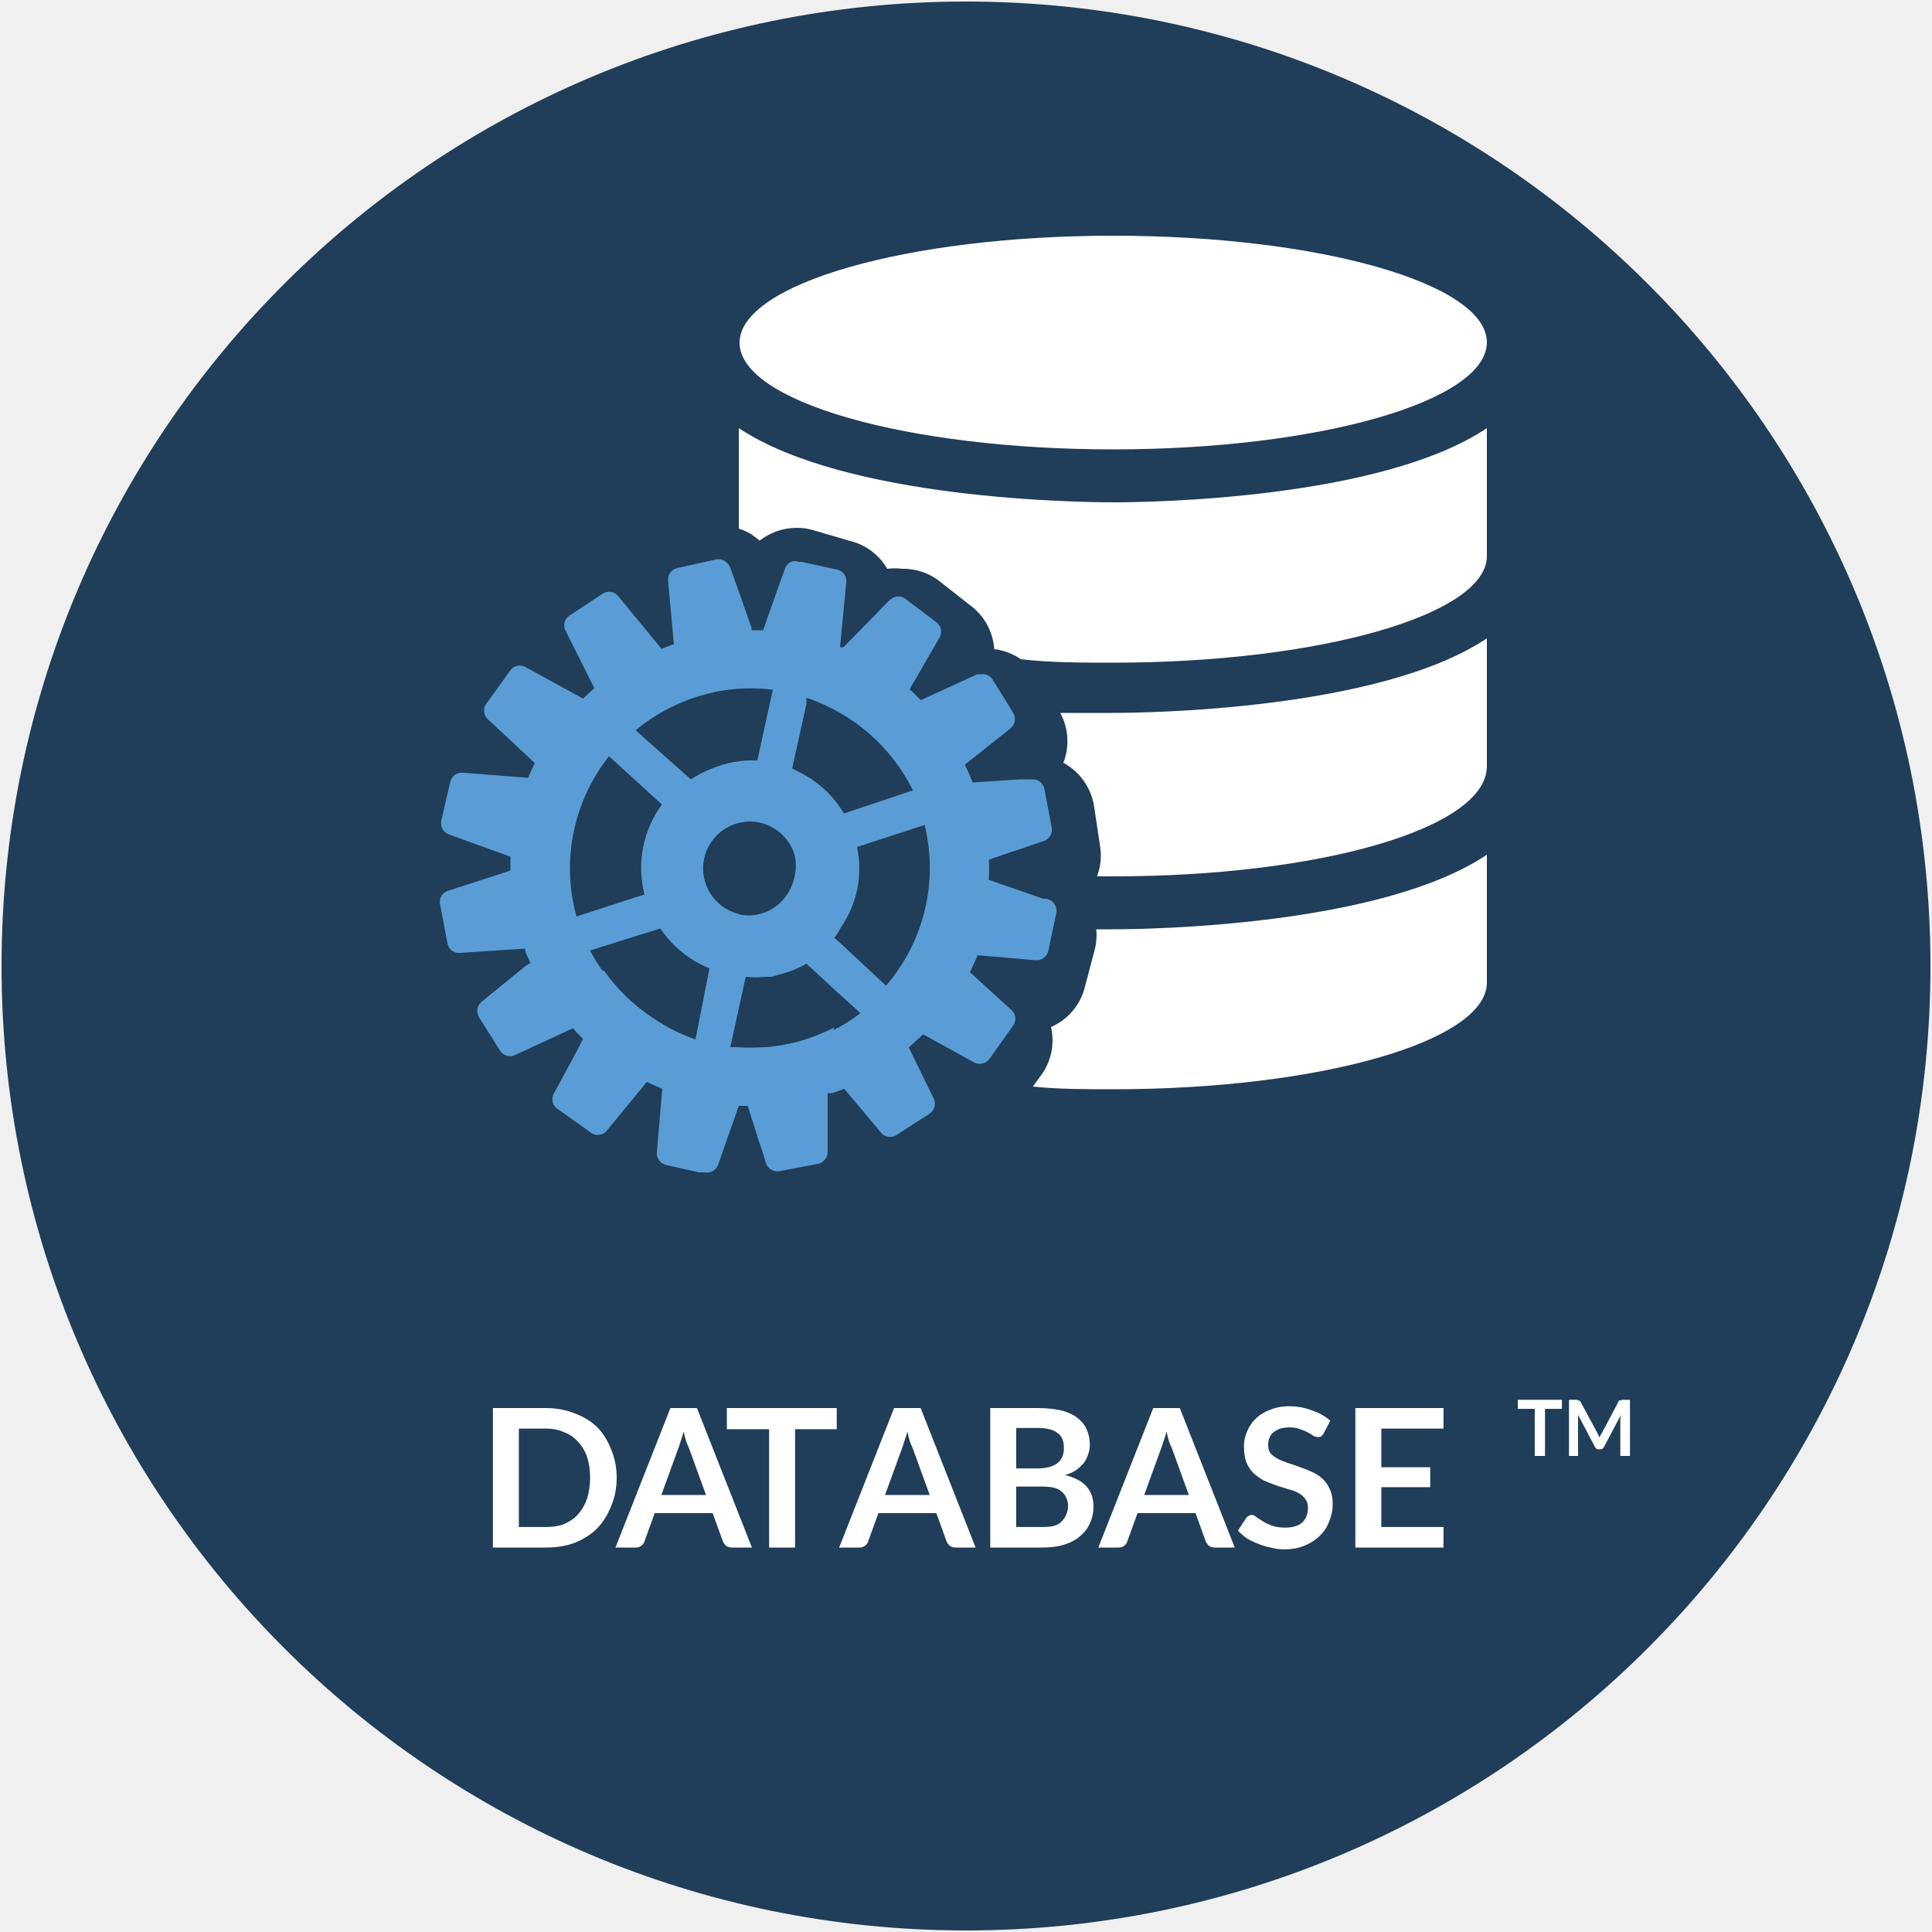
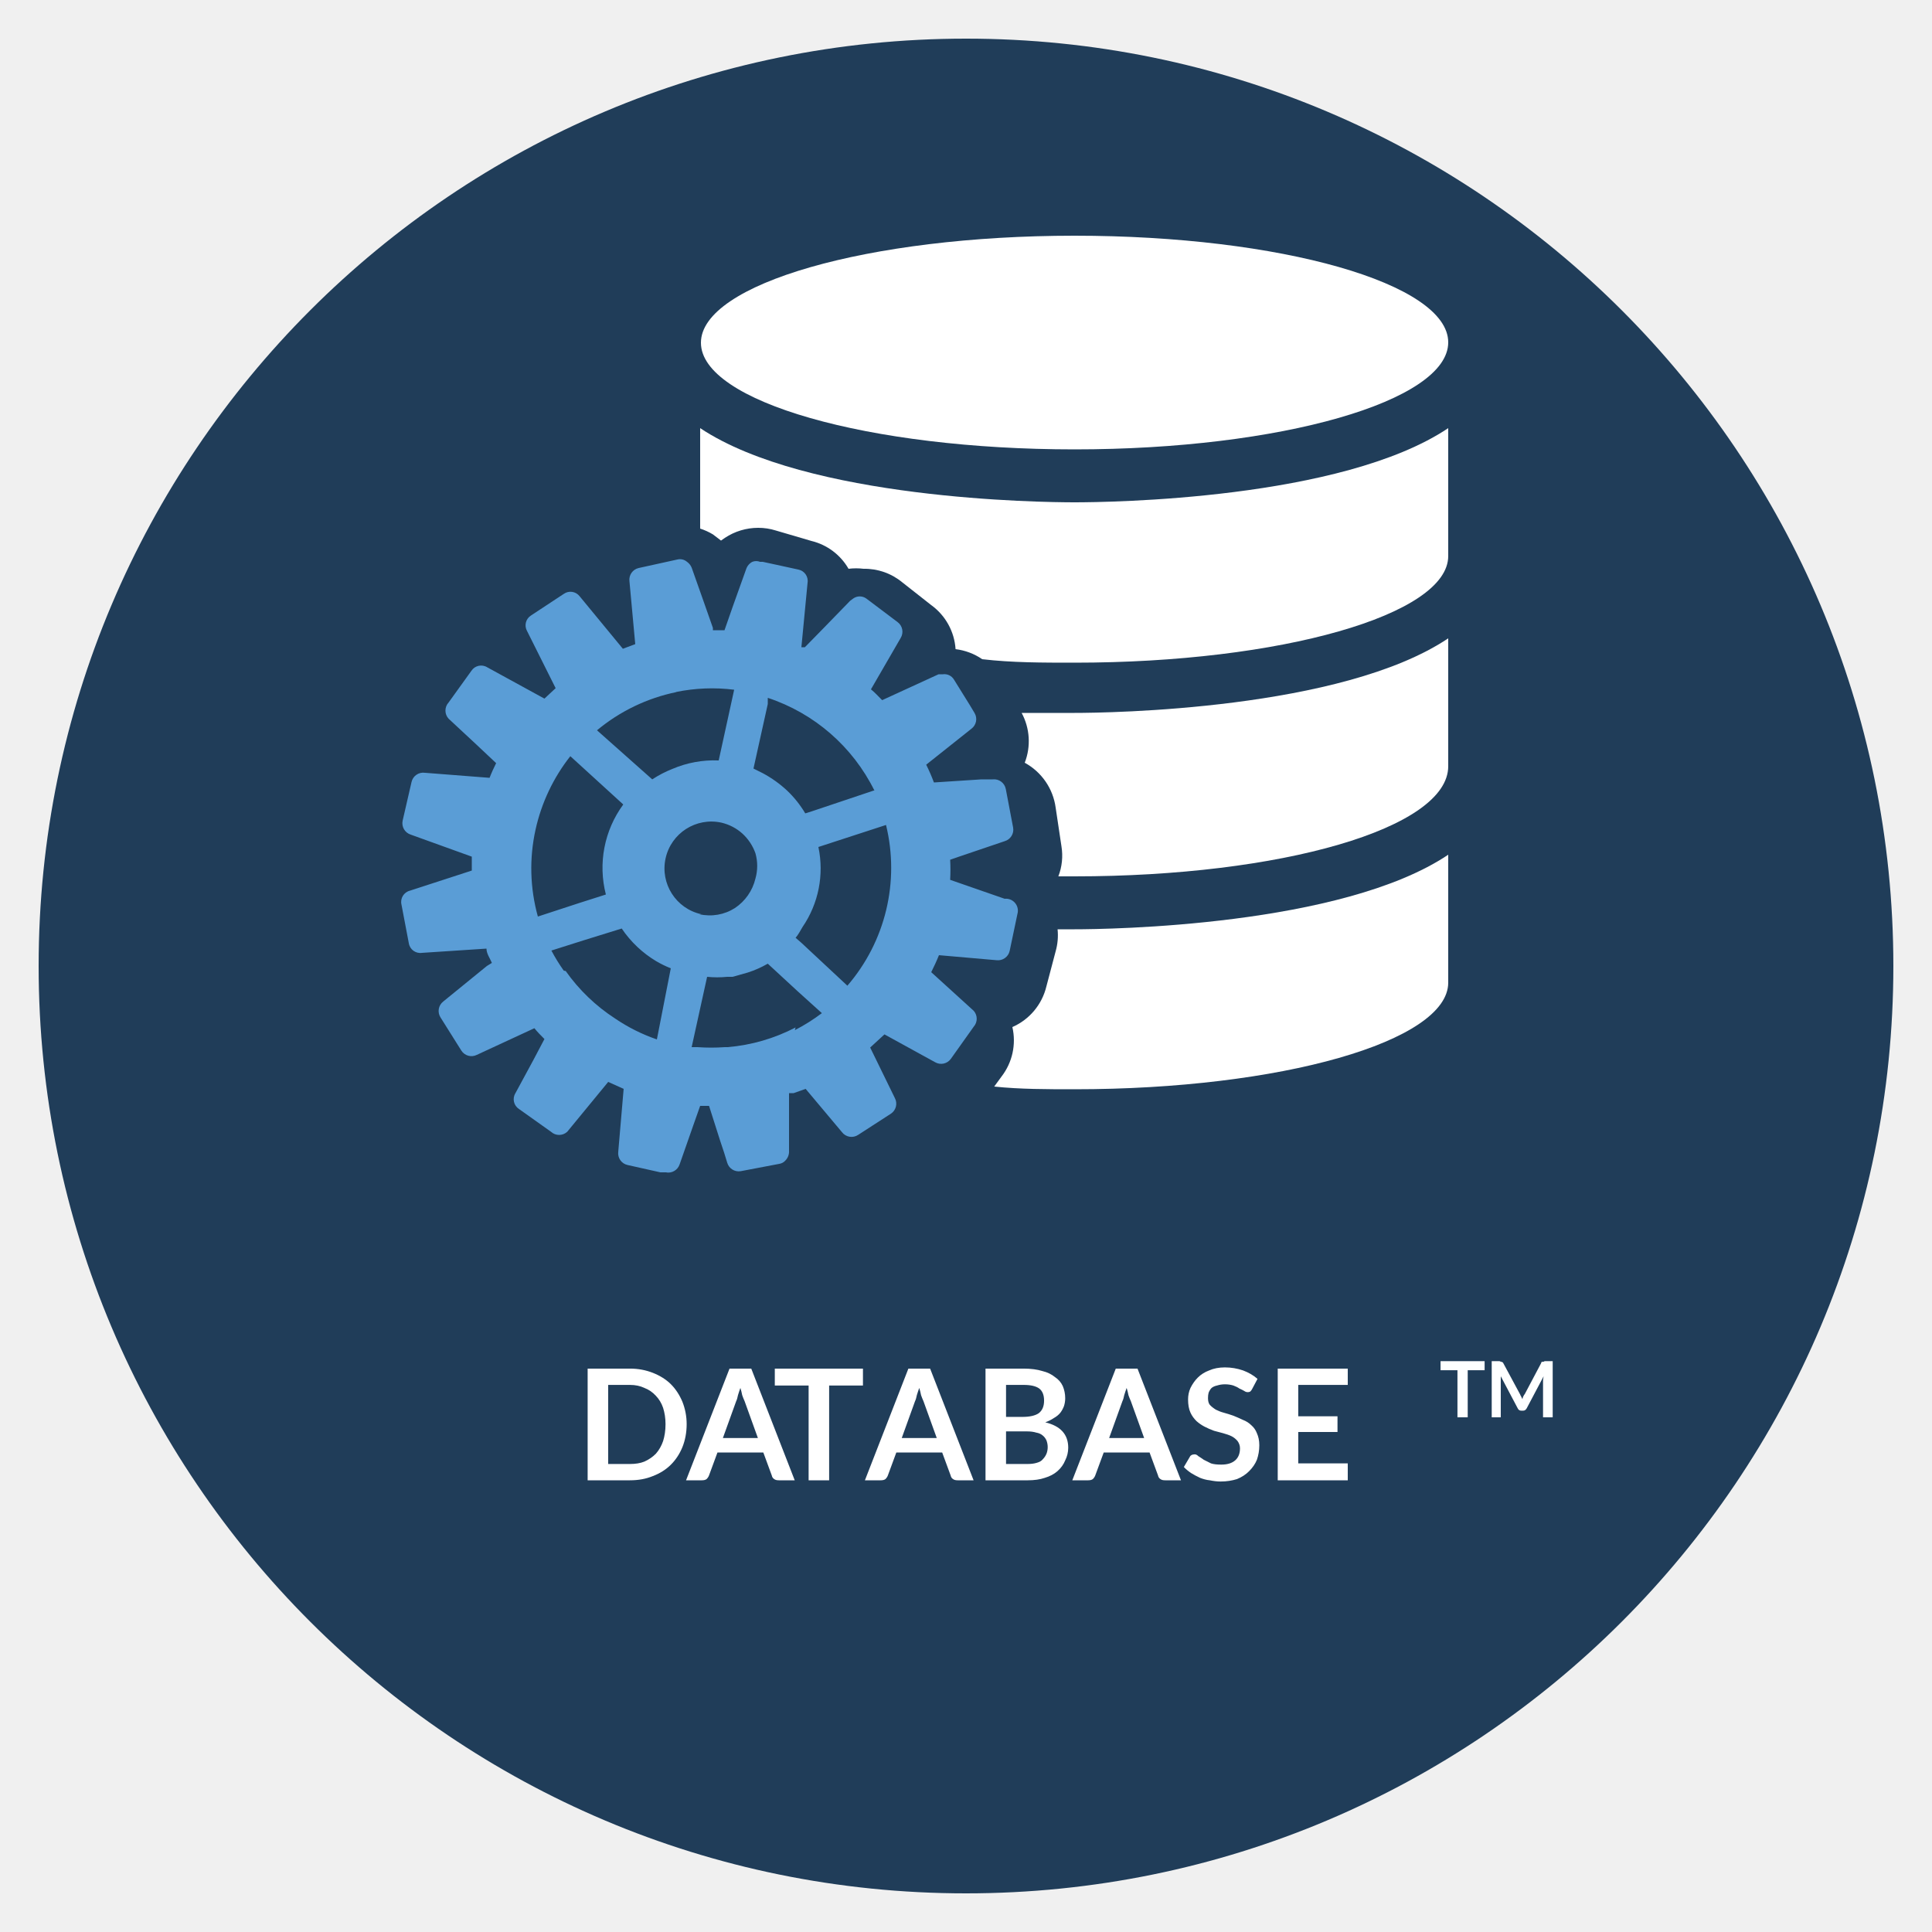
<svg xmlns="http://www.w3.org/2000/svg" id="Calque_1" data-name="Calque 1" viewBox="0 0 50 50">
  <defs>
-     <style>.cls-1{fill:#203d59;}.cls-2,.cls-6{font-size:2px;}.cls-2{fill:#feffff;}.cls-2,.cls-3,.cls-6{font-family:Lato-Bold, Lato;font-weight:700;}.cls-3{font-size:5px;}.cls-3,.cls-6,.cls-8{fill:#fff;}.cls-4{letter-spacing:-0.03em;}.cls-5{letter-spacing:-0.07em;}.cls-7{fill:#5a9dd6;}</style>
+     <style>.cls-1{fill:#203d59;}.cls-2{font-size:2px;fill:#feffff;}.cls-2,.cls-3{font-family:Lato-Bold, Lato;font-weight:700;}.cls-3{font-size:4px;}.cls-3,.cls-7{fill:#fff;}.cls-4{letter-spacing:-0.03em;}.cls-5{letter-spacing:-0.07em;}.cls-6{fill:#5a9dd6;}</style>
  </defs>
-   <circle class="cls-1" cx="25" cy="25" r="24.96" />
-   <text class="cls-2" transform="translate(39.25 37.68)">TM</text>
-   <text class="cls-3" transform="translate(12.35 40.05)">
+   <circle class="cls-1" cx="25" cy="25" r="24" />
+   <text class="cls-2" transform="translate(37.25 36.68)">TM</text>
+   <text class="cls-3" transform="translate(14.88 38.31)">
    <tspan class="cls-4">D</tspan>
-     <tspan class="cls-5" x="3.61" y="0">AT</tspan>
-     <tspan x="9.4" y="0">ABASE</tspan>
+     <tspan class="cls-5" x="2.89" y="0">AT</tspan>
+     <tspan x="7.52" y="0">ABASE</tspan>
  </text>
-   <text class="cls-6" transform="translate(43.81 38.61)">
-     <tspan xml:space="preserve">       </tspan>
-   </text>
-   <path class="cls-7" d="M27,23.26l-1.41-.49a.11.11,0,0,0,0,0,4.66,4.66,0,0,0,0-.52l.23-.08L27,21.77a.31.31,0,0,0,.22-.35l-.19-1a.31.31,0,0,0-.34-.25l-.29,0-1.23.08a4.82,4.82,0,0,0-.2-.46l1.17-.93a.31.31,0,0,0,.08-.41l-.12-.2-.41-.66a.29.29,0,0,0-.29-.14l-.11,0-1.46.67c-.1-.1-.19-.2-.29-.28l.77-1.33a.31.31,0,0,0-.08-.41l-.81-.61a.29.29,0,0,0-.34,0l-.08.06-.69.71-.48.49h0l-.09,0,.16-1.67a.3.3,0,0,0-.24-.34l-.55-.12-.37-.08h-.07a.27.27,0,0,0-.2,0,.33.33,0,0,0-.16.19l-.34.95-.22.63h-.3v-.06l-.26-.74v0l-.29-.82a.34.34,0,0,0-.12-.15.28.28,0,0,0-.25-.06l-1,.22a.31.31,0,0,0-.24.34l.15,1.63-.32.12,0,0L16,15.43a.3.3,0,0,0-.41-.06l-.85.56a.3.3,0,0,0-.1.4l.74,1.48-.29.27h0l-1.48-.81a.3.3,0,0,0-.41.09l-.59.82a.31.31,0,0,0,0,.42l.72.67.51.48h0c-.06.12-.12.25-.17.38h0L12,20a.31.31,0,0,0-.35.24l-.23,1a.31.31,0,0,0,.21.36l1.58.57h0c0,.12,0,.24,0,.36h0l-1.6.52a.3.3,0,0,0-.22.36l.19,1a.3.3,0,0,0,.34.25l1.67-.11c0,.13.09.25.14.37L13.6,25l-1.13.92a.31.31,0,0,0-.07.41l.54.86a.31.31,0,0,0,.4.11l1.49-.69c.08.1.17.19.26.28l-.29.55-.46.85a.3.3,0,0,0,.09.41l.83.59a.31.31,0,0,0,.42,0L16.74,28l.4.18L17,29.81a.31.31,0,0,0,.24.34l.85.19.14,0a.31.31,0,0,0,.36-.21l.35-1,.18-.51h.23l.29.91.1.3.08.26a.31.31,0,0,0,.35.22l1-.19a.26.26,0,0,0,.15-.08.33.33,0,0,0,.1-.26l0-.64,0-.56,0-.29.12,0,.31-.11,0,0,.94,1.12a.31.31,0,0,0,.42.07l.85-.55a.31.31,0,0,0,.1-.4l-.64-1.31.37-.34,1.31.72a.31.31,0,0,0,.41-.09l.59-.83a.31.31,0,0,0,0-.41l-1.1-1c.07-.14.14-.29.2-.44l1.49.13a.31.31,0,0,0,.34-.24l.21-1A.31.31,0,0,0,27,23.26Zm-3.07-1.91a4.67,4.67,0,0,1-1,4.16L21.74,24.4l-.15-.13c.07-.08.12-.18.18-.28a2.68,2.68,0,0,0,.41-2.07Zm-.32-.89L22,21l-.16.05a2.75,2.75,0,0,0-.47-.59,3,3,0,0,0-.63-.45l-.24-.12.37-1.67,0-.16A4.74,4.74,0,0,1,23.63,20.46Zm-4.46,3.2a1.21,1.21,0,0,1,.52-2.37,1.23,1.23,0,0,1,.54.28,1.26,1.26,0,0,1,.34.51,1.2,1.2,0,0,1,0,.66,1.27,1.27,0,0,1-.53.76,1.21,1.21,0,0,1-.92.16Zm-.66-5.75A4.62,4.62,0,0,1,20,17.85l-.4,1.83a2.76,2.76,0,0,0-1.2.22,2.86,2.86,0,0,0-.52.27L16.45,18.9A4.69,4.69,0,0,1,18.51,17.91Zm-3.57,5.81a4.64,4.64,0,0,1-.06-2.25,4.71,4.71,0,0,1,.9-1.9l1.37,1.25a2.77,2.77,0,0,0-.45,2.33l-.69.22Zm.67,1.4a4.57,4.57,0,0,1-.32-.52l.82-.26,1-.31a2.83,2.83,0,0,0,.9.85,2.88,2.88,0,0,0,.37.18L18,26.9a4.55,4.55,0,0,1-1.08-.54,4.68,4.68,0,0,1-1.28-1.23Zm6,1.47a4.64,4.64,0,0,1-1.76.51h-.07a5,5,0,0,1-.71,0H18.9l.4-1.82a2.57,2.57,0,0,0,.52,0l.14,0,.39-.11a2.68,2.68,0,0,0,.52-.23l.78.72.62.56a4.78,4.78,0,0,1-.7.44Z" />
-   <path class="cls-8" d="M28.81,11.63c-5.34,0-9.67-1.24-9.67-2.76S23.47,6.1,28.81,6.1s9.67,1.24,9.67,2.76S34.15,11.63,28.81,11.63Z" />
-   <path class="cls-8" d="M38.48,11.08v3.31c0,1.52-4.33,2.76-9.67,2.76-.83,0-1.62,0-2.39-.09a1.55,1.55,0,0,0-.69-.26,1.53,1.53,0,0,0-.63-1.14l-.75-.59a1.53,1.53,0,0,0-1-.35,1.61,1.61,0,0,0-.39,0A1.52,1.52,0,0,0,22,14l-.92-.27a1.5,1.5,0,0,0-.46-.07,1.56,1.56,0,0,0-.86.26l-.1.07-.21-.16a1.59,1.59,0,0,0-.33-.15v-2.6C21.9,12.93,27.94,13,28.81,13S35.72,12.93,38.48,11.08Z" />
-   <path class="cls-8" d="M28.81,22.68h-.42a1.49,1.49,0,0,0,.08-.78l-.15-1a1.56,1.56,0,0,0-.8-1.16,1.54,1.54,0,0,0-.08-1.29c.67,0,1.16,0,1.37,0,.87,0,6.91-.08,9.67-1.93v3.31C38.48,21.44,34.15,22.68,28.81,22.68Z" />
-   <path class="cls-8" d="M27.2,26.58a1.54,1.54,0,0,0,.88-1.05l.24-.91a1.51,1.51,0,0,0,.05-.57h.44c.87,0,6.91-.08,9.67-1.93v3.31c0,1.52-4.33,2.76-9.67,2.76-.72,0-1.41,0-2.08-.07l.19-.26A1.53,1.53,0,0,0,27.2,26.58Z" />
+   <path class="cls-6" d="M26,23.26l-1.41-.49a.11.11,0,0,0,0,0,4.66,4.66,0,0,0,0-.52l.23-.08L26,21.77a.31.31,0,0,0,.22-.35l-.19-1a.31.31,0,0,0-.34-.25l-.29,0-1.23.08a4.82,4.82,0,0,0-.2-.46l1.17-.93a.31.31,0,0,0,.08-.41l-.12-.2-.41-.66a.29.29,0,0,0-.29-.14l-.11,0-1.46.67c-.1-.1-.19-.2-.29-.28l.77-1.33a.31.31,0,0,0-.08-.41l-.81-.61a.29.29,0,0,0-.34,0l-.08.06-.69.71-.48.49h0l-.09,0,.16-1.67a.3.3,0,0,0-.24-.34l-.55-.12-.37-.08h-.07a.27.27,0,0,0-.2,0,.33.33,0,0,0-.16.19l-.34.95-.22.63h-.3v-.06l-.26-.74v0l-.29-.82a.34.34,0,0,0-.12-.15.28.28,0,0,0-.25-.06l-1,.22a.31.31,0,0,0-.24.34l.15,1.63-.32.12,0,0L15,15.43a.3.3,0,0,0-.41-.06l-.85.56a.3.3,0,0,0-.1.4l.74,1.48-.29.27h0l-1.48-.81a.3.3,0,0,0-.41.09l-.59.82a.31.31,0,0,0,0,.42l.72.67.51.48h0c-.06.12-.12.25-.17.38h0L11,20a.31.31,0,0,0-.35.24l-.23,1a.31.31,0,0,0,.21.36l1.58.57h0c0,.12,0,.24,0,.36h0l-1.6.52a.3.3,0,0,0-.22.36l.19,1a.3.3,0,0,0,.34.25l1.67-.11c0,.13.09.25.14.37L12.6,25l-1.13.92a.31.31,0,0,0-.07.41l.54.86a.31.31,0,0,0,.4.11l1.49-.69c.08.1.17.19.26.28l-.29.55-.46.85a.3.3,0,0,0,.09.41l.83.59a.31.31,0,0,0,.42,0L15.74,28l.4.18L16,29.81a.31.31,0,0,0,.24.34l.85.19.14,0a.31.31,0,0,0,.36-.21l.35-1,.18-.51h.23l.29.91.1.3.08.26a.31.31,0,0,0,.35.22l1-.19a.26.26,0,0,0,.15-.08.33.33,0,0,0,.1-.26l0-.64,0-.56,0-.29.12,0,.31-.11,0,0,.94,1.12a.31.31,0,0,0,.42.07l.85-.55a.31.31,0,0,0,.1-.4l-.64-1.31.37-.34,1.31.72a.31.31,0,0,0,.41-.09l.59-.83a.31.31,0,0,0,0-.41l-1.1-1c.07-.14.14-.29.2-.44l1.49.13a.31.31,0,0,0,.34-.24l.21-1A.31.31,0,0,0,26,23.26Zm-3.07-1.91a4.67,4.67,0,0,1-1,4.16L20.74,24.4l-.15-.13c.07-.08.12-.18.18-.28a2.68,2.68,0,0,0,.41-2.07Zm-.32-.89L21,21l-.16.05a2.75,2.75,0,0,0-.47-.59,3,3,0,0,0-.63-.45l-.24-.12.37-1.67,0-.16A4.74,4.74,0,0,1,22.63,20.46Zm-4.46,3.2a1.21,1.21,0,0,1,.52-2.37,1.23,1.23,0,0,1,.54.28,1.26,1.26,0,0,1,.34.51,1.2,1.2,0,0,1,0,.66,1.27,1.27,0,0,1-.53.76,1.21,1.21,0,0,1-.92.16Zm-.66-5.75A4.62,4.62,0,0,1,19,17.85l-.4,1.83a2.76,2.76,0,0,0-1.2.22,2.86,2.86,0,0,0-.52.27L15.45,18.9A4.69,4.69,0,0,1,17.51,17.91Zm-3.57,5.81a4.64,4.64,0,0,1-.06-2.25,4.71,4.71,0,0,1,.9-1.9l1.37,1.25a2.77,2.77,0,0,0-.45,2.33l-.69.22Zm.67,1.4a4.57,4.57,0,0,1-.32-.52l.82-.26,1-.31a2.83,2.83,0,0,0,.9.85,2.88,2.88,0,0,0,.37.18L17,26.9a4.55,4.55,0,0,1-1.08-.54,4.68,4.68,0,0,1-1.28-1.23Zm6,1.47a4.64,4.64,0,0,1-1.76.51h-.07a5,5,0,0,1-.71,0H17.9l.4-1.82a2.57,2.57,0,0,0,.52,0l.14,0,.39-.11a2.68,2.68,0,0,0,.52-.23l.78.72.62.56a4.78,4.78,0,0,1-.7.44Z" />
+   <path class="cls-7" d="M27.81,11.63c-5.34,0-9.67-1.24-9.67-2.76S22.47,6.1,27.81,6.1s9.67,1.24,9.67,2.76S33.15,11.63,27.81,11.63Z" />
+   <path class="cls-7" d="M37.48,11.08v3.31c0,1.52-4.33,2.76-9.67,2.76-.83,0-1.62,0-2.39-.09a1.55,1.55,0,0,0-.69-.26,1.53,1.53,0,0,0-.63-1.14l-.75-.59a1.53,1.53,0,0,0-1-.35,1.61,1.61,0,0,0-.39,0A1.52,1.52,0,0,0,21,14l-.92-.27a1.5,1.5,0,0,0-.46-.07,1.56,1.56,0,0,0-.86.26l-.1.07-.21-.16a1.59,1.59,0,0,0-.33-.15v-2.6C20.9,12.93,26.94,13,27.81,13S34.72,12.93,37.48,11.08Z" />
+   <path class="cls-7" d="M27.81,22.68h-.42a1.49,1.49,0,0,0,.08-.78l-.15-1a1.56,1.56,0,0,0-.8-1.16,1.54,1.54,0,0,0-.08-1.29c.67,0,1.16,0,1.37,0,.87,0,6.91-.08,9.67-1.93v3.31C37.48,21.44,33.15,22.68,27.81,22.68Z" />
+   <path class="cls-7" d="M26.2,26.58a1.54,1.54,0,0,0,.88-1.05l.24-.91a1.51,1.51,0,0,0,.05-.57h.44c.87,0,6.91-.08,9.67-1.93v3.31c0,1.52-4.33,2.76-9.67,2.76-.72,0-1.41,0-2.08-.07l.19-.26A1.53,1.53,0,0,0,26.2,26.58Z" />
</svg>
